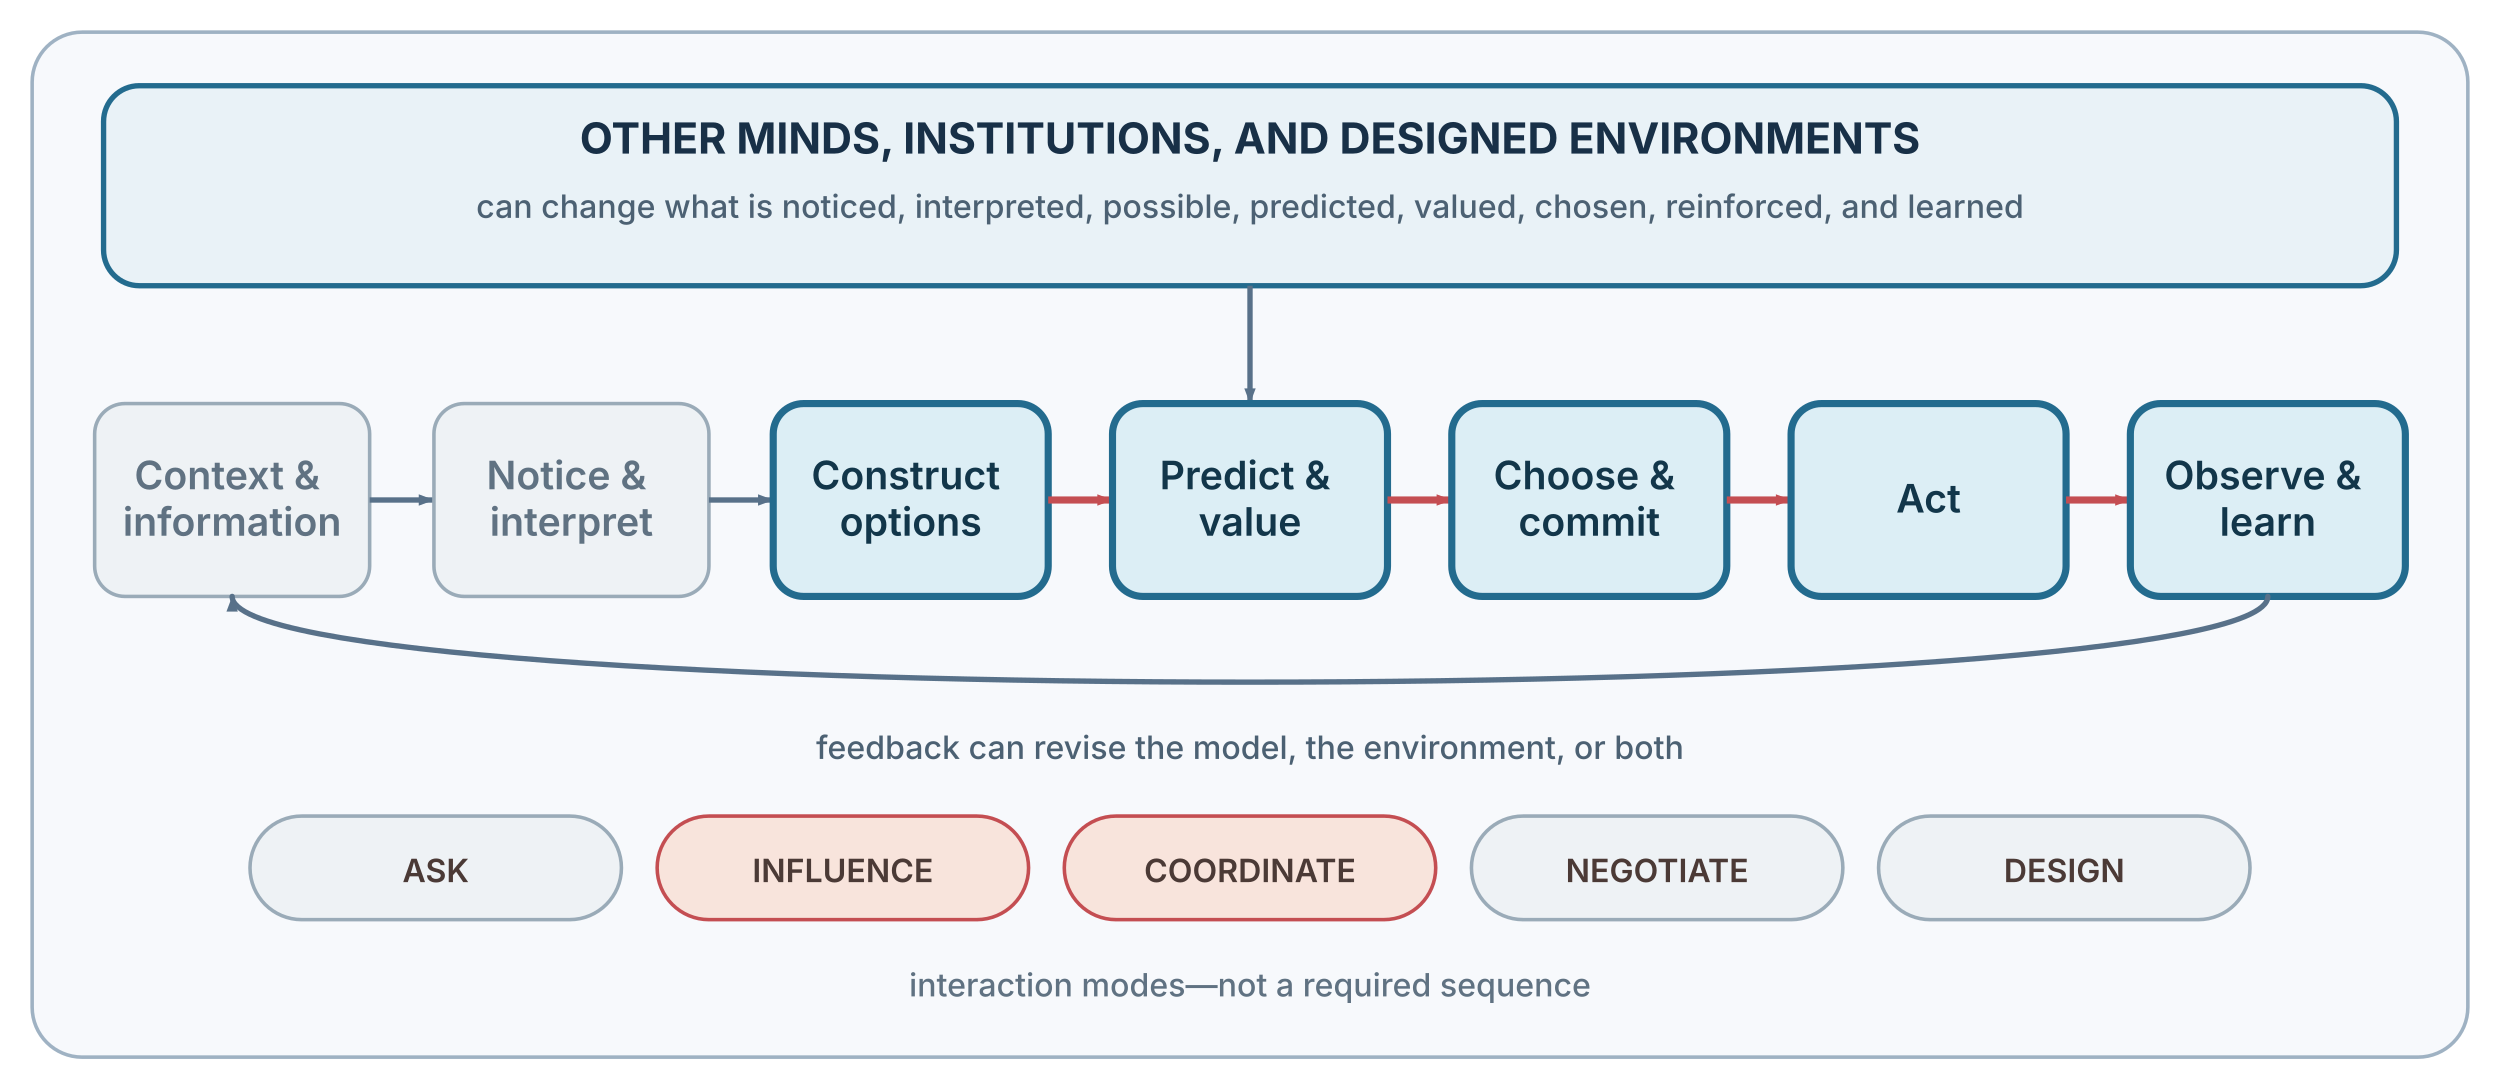
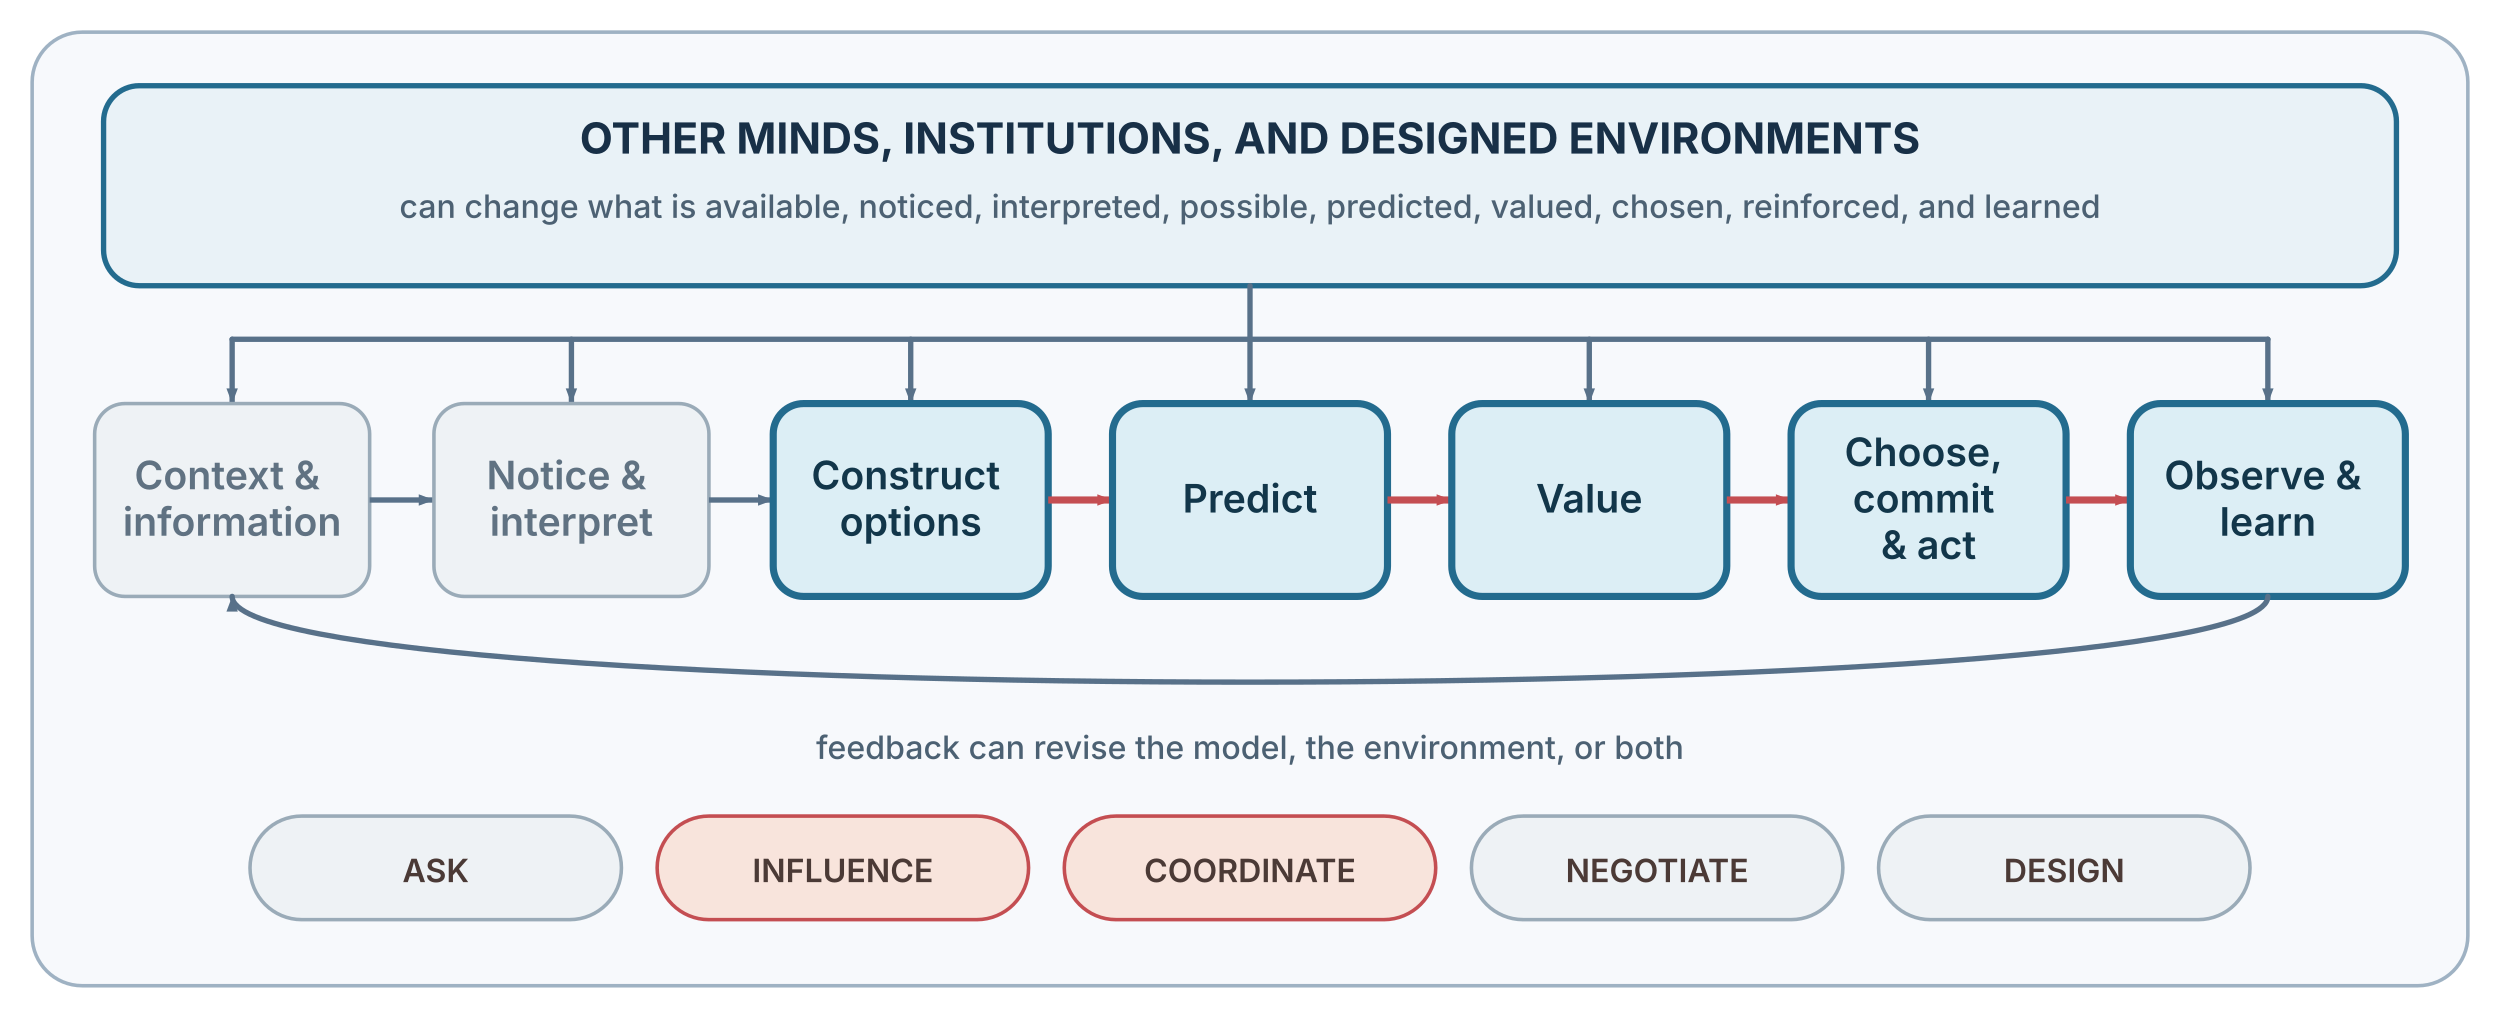
- <svg xmlns="http://www.w3.org/2000/svg" width="1400" height="610" viewBox="0 0 1400 610" role="img" aria-labelledby="title desc">
+ <svg xmlns="http://www.w3.org/2000/svg" width="1400" height="570" viewBox="0 0 1400 570" role="img" aria-labelledby="title desc">
  <defs>
    <marker id="arrow" viewBox="0 0 10 8" markerWidth="10" markerHeight="8" refX="9" refY="4" orient="auto" markerUnits="userSpaceOnUse">
      <path d="M0.5,0.8 L9,4 L0.5,7.2 z" fill="#587189" />
    </marker>
    <marker id="arrow-accent" viewBox="0 0 10 8" markerWidth="10" markerHeight="8" refX="9" refY="4" orient="auto" markerUnits="userSpaceOnUse">
      <path d="M0.5,0.8 L9,4 L0.5,7.2 z" fill="#c44e52" />
    </marker>
    <style>.node-label{font:600 22px -apple-system,BlinkMacSystemFont,"Segoe UI",sans-serif}.small{font:500 18px -apple-system,BlinkMacSystemFont,"Segoe UI",sans-serif}.outer{font:650 24px -apple-system,BlinkMacSystemFont,"Segoe UI",sans-serif}.mode{font:600 18px -apple-system,BlinkMacSystemFont,"Segoe UI",sans-serif}</style>
  </defs>
-   <rect x="18" y="18" width="1364" height="574" rx="28" fill="#f7f9fc" stroke="#9fb2c3" stroke-width="2" />
+   <rect x="18" y="18" width="1364" height="534" rx="28" fill="#f7f9fc" stroke="#9fb2c3" stroke-width="2" />
  <rect x="58" y="48" width="1284" height="112" rx="20" fill="#e9f2f7" stroke="#236b8e" stroke-width="3" />
  <text x="700" y="86" class="outer" fill="#183047" text-anchor="middle">OTHER MINDS, INSTITUTIONS, AND DESIGNED ENVIRONMENTS</text>
-   <text x="700" y="122" class="small" fill="#4c6173" text-anchor="middle">can change what is noticed, interpreted, possible, predicted, valued, chosen, reinforced, and learned</text>
-   <path d="M700 160 L700 226" fill="none" stroke="#587189" stroke-width="3" marker-end="url(#arrow)" />
+   <text x="700" y="122" class="small" fill="#4c6173" text-anchor="middle">can change what is available, noticed, interpreted, possible, predicted, valued, chosen, reinforced, and learned</text>
+   <path d="M700 160 V190 M130 190 H1270" fill="none" stroke="#587189" stroke-width="3" stroke-linecap="round" stroke-linejoin="round" />
+   <path d="M130 190 V226" fill="none" stroke="#587189" stroke-width="3" stroke-linecap="round" marker-end="url(#arrow)" />
+   <path d="M320 190 V226" fill="none" stroke="#587189" stroke-width="3" stroke-linecap="round" marker-end="url(#arrow)" />
+   <path d="M510 190 V226" fill="none" stroke="#587189" stroke-width="3" stroke-linecap="round" marker-end="url(#arrow)" />
+   <path d="M700 190 V226" fill="none" stroke="#587189" stroke-width="3" stroke-linecap="round" marker-end="url(#arrow)" />
+   <path d="M890 190 V226" fill="none" stroke="#587189" stroke-width="3" stroke-linecap="round" marker-end="url(#arrow)" />
+   <path d="M1080 190 V226" fill="none" stroke="#587189" stroke-width="3" stroke-linecap="round" marker-end="url(#arrow)" />
+   <path d="M1270 190 V226" fill="none" stroke="#587189" stroke-width="3" stroke-linecap="round" marker-end="url(#arrow)" />
  <rect x="53" y="226" width="154" height="108" rx="17" fill="#eef2f5" stroke="#9aabb8" stroke-width="2" />
  <text class="node-label" fill="#607282" text-anchor="middle">
    <tspan x="130" y="274">Context &amp;</tspan>
    <tspan x="130" y="300">information</tspan>
  </text>
  <path d="M207 280 L243 280" stroke="#587189" stroke-width="3" marker-end="url(#arrow)" />
  <rect x="243" y="226" width="154" height="108" rx="17" fill="#eef2f5" stroke="#9aabb8" stroke-width="2" />
  <text class="node-label" fill="#607282" text-anchor="middle">
    <tspan x="320" y="274">Notice &amp;</tspan>
    <tspan x="320" y="300">interpret</tspan>
  </text>
  <path d="M397 280 L433 280" stroke="#587189" stroke-width="3" marker-end="url(#arrow)" />
  <rect x="433" y="226" width="154" height="108" rx="17" fill="#dceef5" stroke="#236b8e" stroke-width="4" />
  <text class="node-label" fill="#12364a" text-anchor="middle">
    <tspan x="510" y="274">Construct</tspan>
    <tspan x="510" y="300">options</tspan>
  </text>
  <path d="M587 280 L623 280" stroke="#c44e52" stroke-width="4" marker-end="url(#arrow-accent)" />
  <rect x="623" y="226" width="154" height="108" rx="17" fill="#dceef5" stroke="#236b8e" stroke-width="4" />
  <text class="node-label" fill="#12364a" text-anchor="middle">
-     <tspan x="700" y="274">Predict &amp;</tspan>
-     <tspan x="700" y="300">value</tspan>
+     <tspan x="700" y="287">Predict</tspan>
  </text>
  <path d="M777 280 L813 280" stroke="#c44e52" stroke-width="4" marker-end="url(#arrow-accent)" />
  <rect x="813" y="226" width="154" height="108" rx="17" fill="#dceef5" stroke="#236b8e" stroke-width="4" />
  <text class="node-label" fill="#12364a" text-anchor="middle">
-     <tspan x="890" y="274">Choose &amp;</tspan>
-     <tspan x="890" y="300">commit</tspan>
+     <tspan x="890" y="287">Value</tspan>
  </text>
  <path d="M967 280 L1003 280" stroke="#c44e52" stroke-width="4" marker-end="url(#arrow-accent)" />
  <rect x="1003" y="226" width="154" height="108" rx="17" fill="#dceef5" stroke="#236b8e" stroke-width="4" />
  <text class="node-label" fill="#12364a" text-anchor="middle">
-     <tspan x="1080" y="287">Act</tspan>
+     <tspan x="1080" y="261">Choose,</tspan>
+     <tspan x="1080" y="287">commit</tspan>
+     <tspan x="1080" y="313">&amp; act</tspan>
  </text>
  <path d="M1157 280 L1193 280" stroke="#c44e52" stroke-width="4" marker-end="url(#arrow-accent)" />
  <rect x="1193" y="226" width="154" height="108" rx="17" fill="#dceef5" stroke="#236b8e" stroke-width="4" />
  <text class="node-label" fill="#12364a" text-anchor="middle">
    <tspan x="1270" y="274">Observe &amp;</tspan>
    <tspan x="1270" y="300">learn</tspan>
  </text>
  <path d="M1270 334 C1270 398, 130 398, 130 334" fill="none" stroke="#587189" stroke-width="3" stroke-linecap="round" marker-end="url(#arrow)" />
  <text x="700" y="425" class="small" fill="#4c6173" text-anchor="middle">feedback can revise the model, the environment, or both</text>
  <rect x="140" y="457" width="208" height="58" rx="29" fill="#eef2f5" stroke="#9aabb8" stroke-width="2" />
  <text x="244.0" y="494" class="mode" fill="#4b3a36" text-anchor="middle">ASK</text>
  <rect x="368" y="457" width="208" height="58" rx="29" fill="#f8e4dc" stroke="#c44e52" stroke-width="2" />
  <text x="472.0" y="494" class="mode" fill="#4b3a36" text-anchor="middle">INFLUENCE</text>
  <rect x="596" y="457" width="208" height="58" rx="29" fill="#f8e4dc" stroke="#c44e52" stroke-width="2" />
  <text x="700.0" y="494" class="mode" fill="#4b3a36" text-anchor="middle">COORDINATE</text>
  <rect x="824" y="457" width="208" height="58" rx="29" fill="#eef2f5" stroke="#9aabb8" stroke-width="2" />
  <text x="928.0" y="494" class="mode" fill="#4b3a36" text-anchor="middle">NEGOTIATE</text>
  <rect x="1052" y="457" width="208" height="58" rx="29" fill="#eef2f5" stroke="#9aabb8" stroke-width="2" />
  <text x="1156.0" y="494" class="mode" fill="#4b3a36" text-anchor="middle">DESIGN</text>
-   <text x="700" y="558" class="small" fill="#607282" text-anchor="middle">interaction modes—not a required sequence</text>
</svg>
